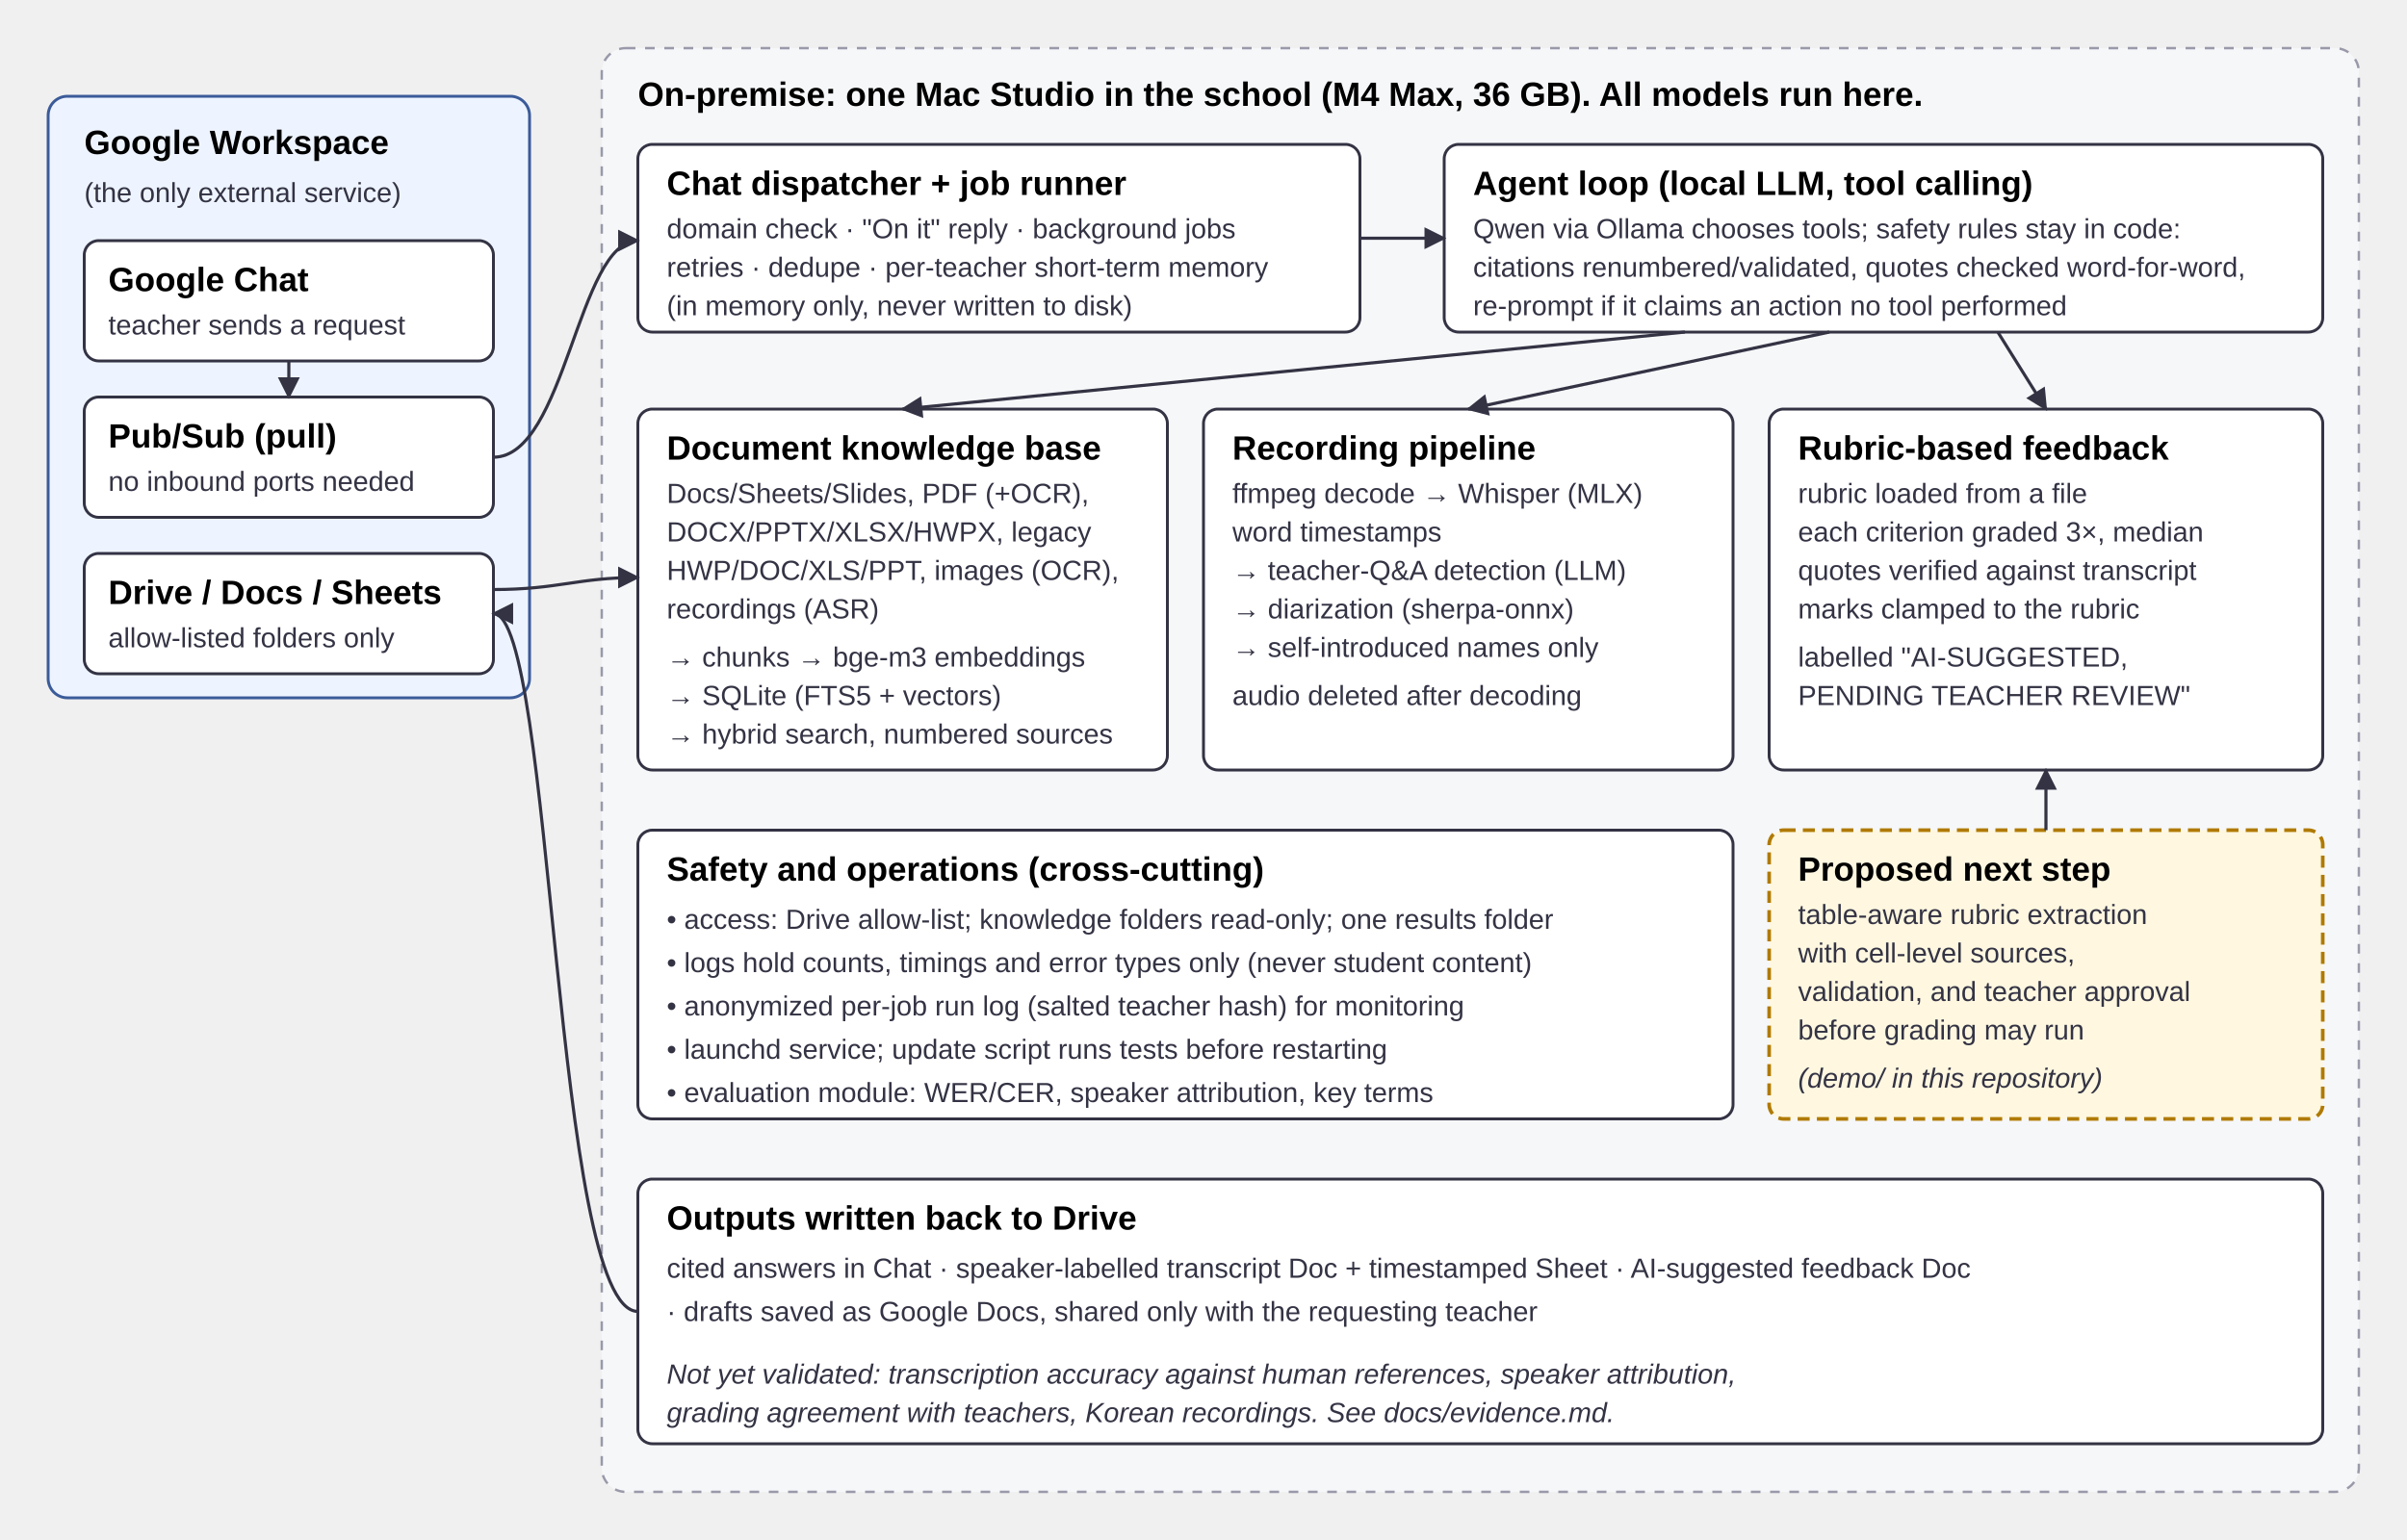
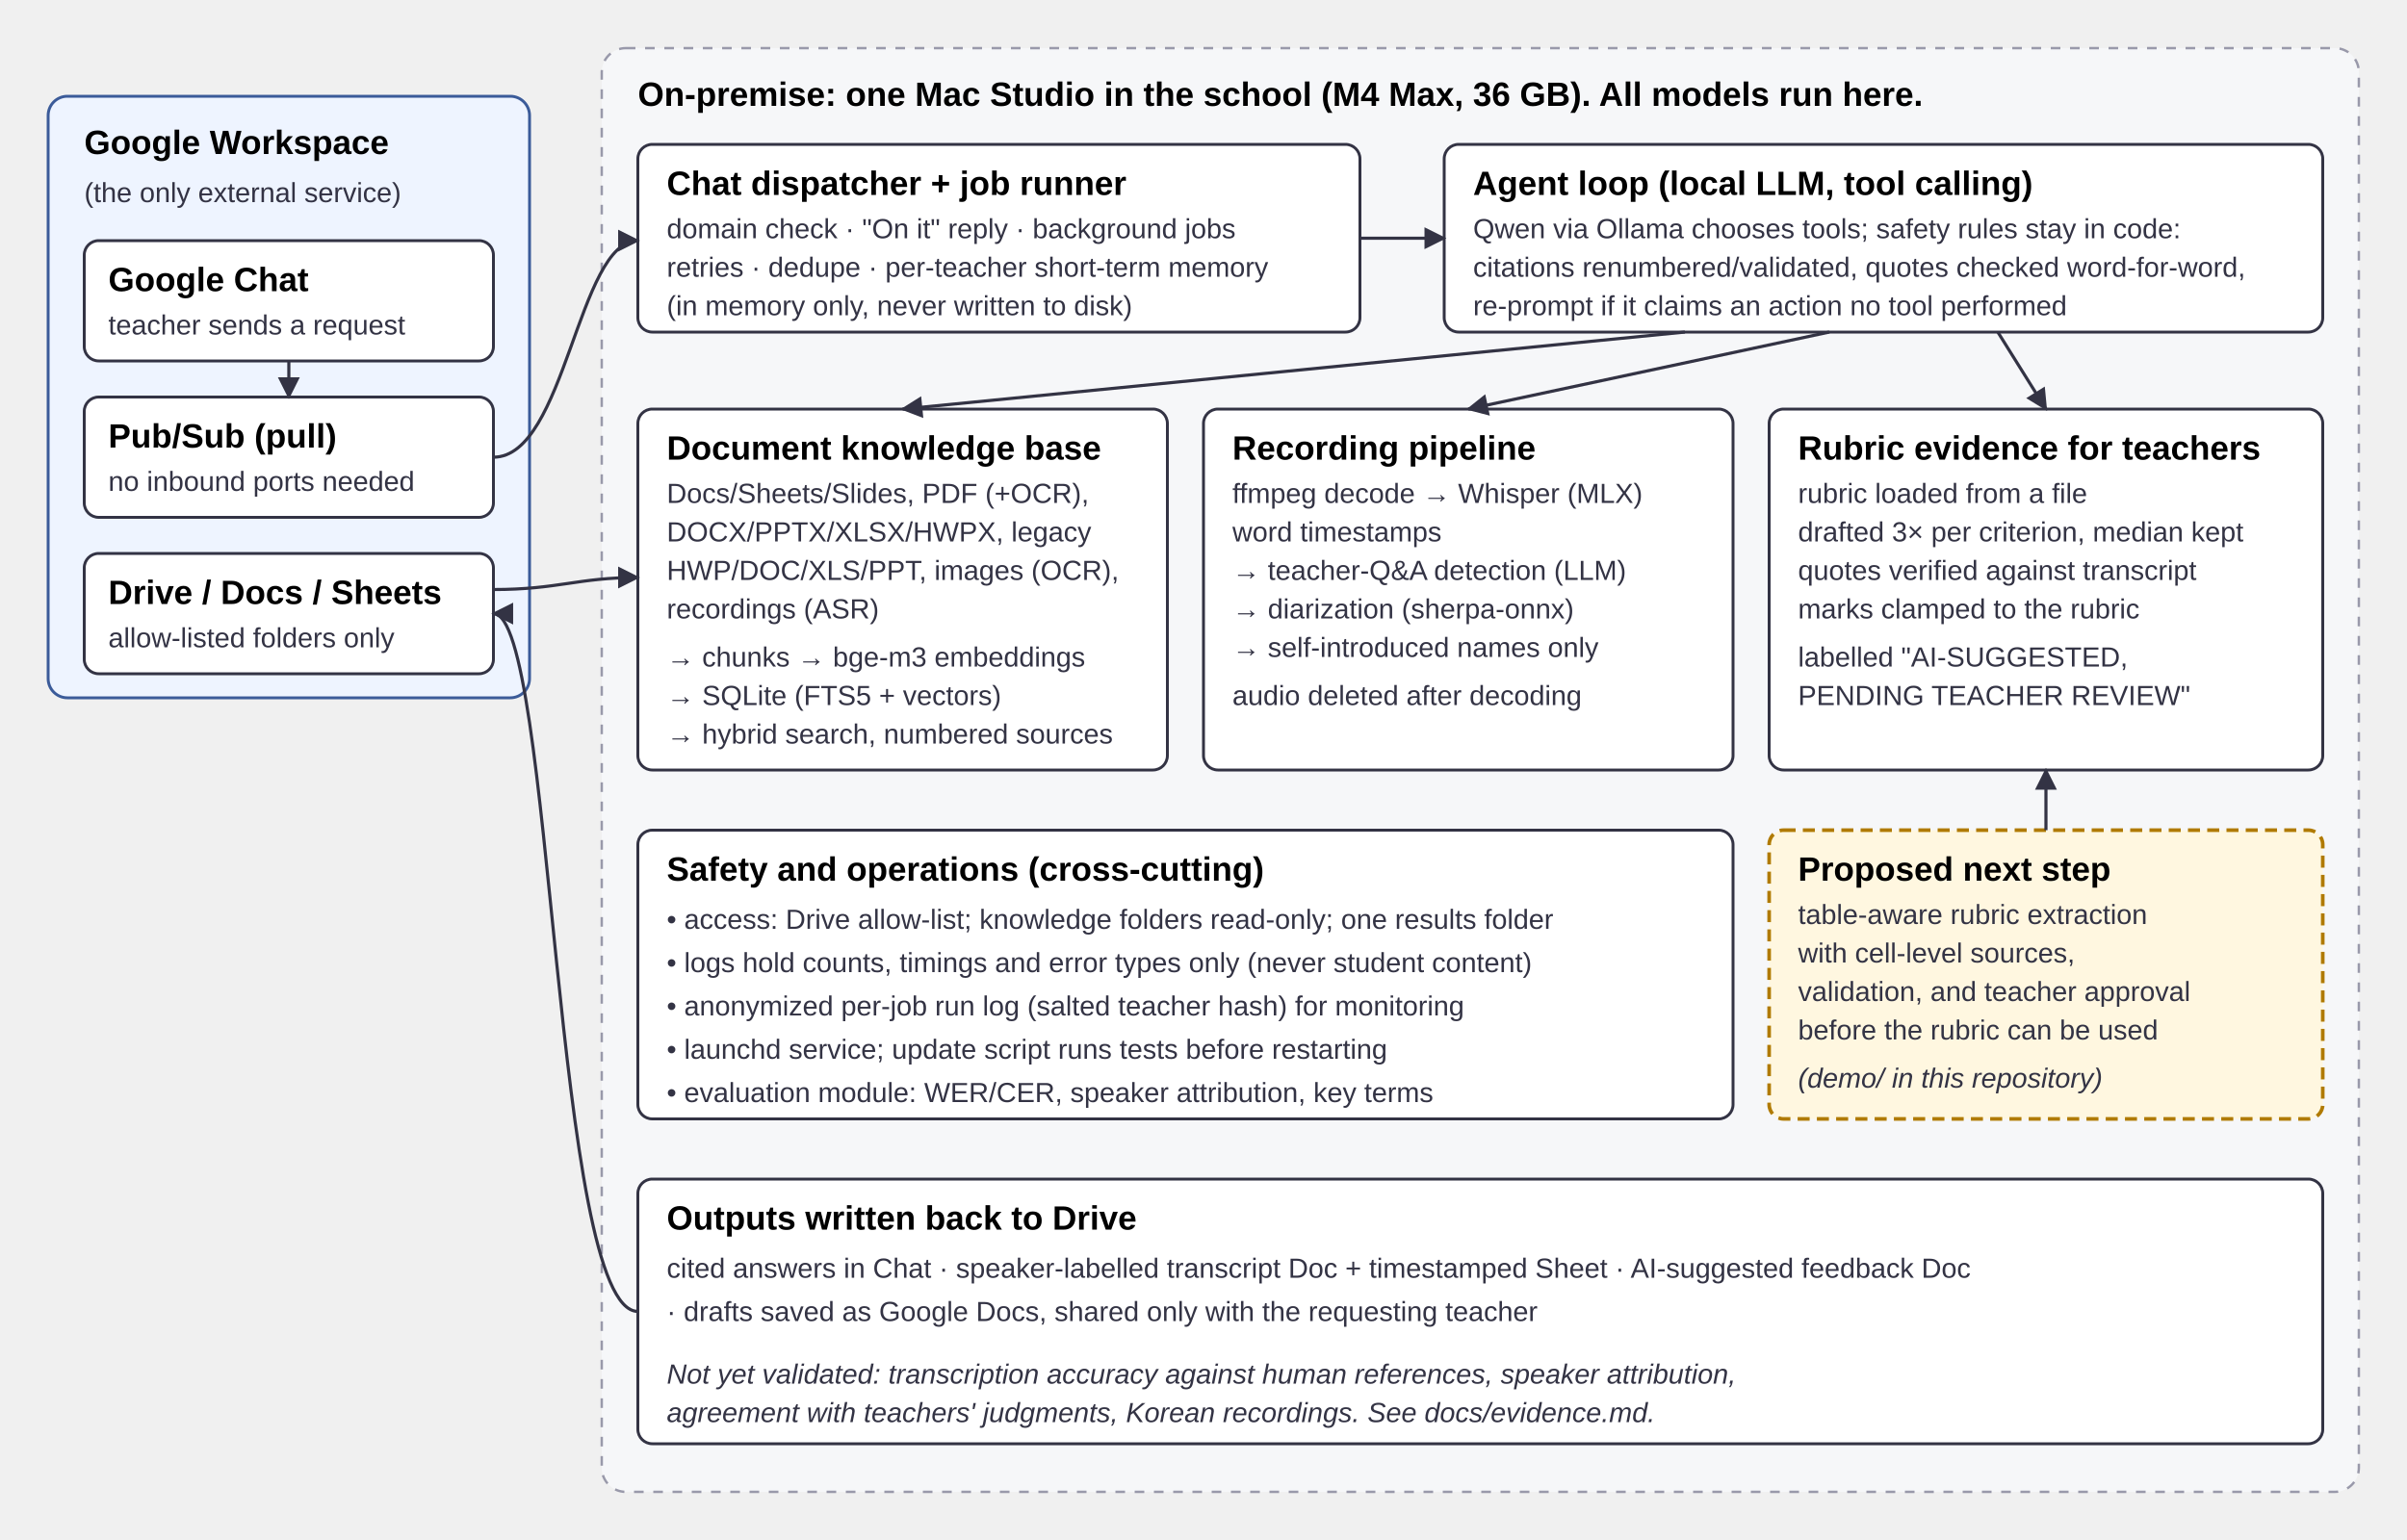
<svg xmlns="http://www.w3.org/2000/svg" viewBox="0 0 1000 640" width="1000" height="640" font-family="Arial, Helvetica, sans-serif" font-size="13">
  <defs>
    <marker id="a" viewBox="0 0 10 10" refX="9" refY="5" markerWidth="7" markerHeight="7" orient="auto-start-reverse">
      <path d="M0,0 L10,5 L0,10 z" fill="#334" />
    </marker>
    <style>
      .box{fill:#fff;stroke:#334;stroke-width:1.2}
      .ext{fill:#eef4ff;stroke:#3b5b99;stroke-width:1.2}
      .new{fill:#fff7e0;stroke:#b07a00;stroke-width:1.5;stroke-dasharray:5 3}
      .zone{fill:#f6f7f9;stroke:#99a;stroke-width:1;stroke-dasharray:4 4}
      .h{font-weight:bold;font-size:14px}
      .s{font-size:11.5px;fill:#334}
      .ln{stroke:#334;stroke-width:1.3;fill:none;marker-end:url(#a)}
    </style>
  </defs>
  <rect class="ext" x="20" y="40" width="200" height="250" rx="8" />
  <text class="h" x="35" y="64">Google Workspace</text>
  <text class="s" x="35" y="84">(the only external service)</text>
  <rect class="box" x="35" y="100" width="170" height="50" rx="6" />
  <text x="45" y="121" class="h">Google Chat</text>
  <text x="45" y="139" class="s">teacher sends a request</text>
  <rect class="box" x="35" y="165" width="170" height="50" rx="6" />
  <text x="45" y="186" class="h">Pub/Sub (pull)</text>
  <text x="45" y="204" class="s">no inbound ports needed</text>
  <rect class="box" x="35" y="230" width="170" height="50" rx="6" />
  <text x="45" y="251" class="h">Drive / Docs / Sheets</text>
  <text x="45" y="269" class="s">allow-listed folders only</text>
  <rect class="zone" x="250" y="20" width="730" height="600" rx="10" />
  <text class="h" x="265" y="44">On-premise: one Mac Studio in the school (M4 Max, 36 GB). All models run here.</text>
  <rect class="box" x="265" y="60" width="300" height="78" rx="6" />
  <text x="277" y="81" class="h">Chat dispatcher + job runner</text>
  <text x="277" y="99" class="s">domain check · "On it" reply · background jobs</text>
  <text x="277" y="115" class="s">retries · dedupe · per-teacher short-term memory</text>
  <text x="277" y="131" class="s">(in memory only, never written to disk)</text>
  <rect class="box" x="600" y="60" width="365" height="78" rx="6" />
  <text x="612" y="81" class="h">Agent loop (local LLM, tool calling)</text>
  <text x="612" y="99" class="s">Qwen via Ollama chooses tools; safety rules stay in code:</text>
  <text x="612" y="115" class="s">citations renumbered/validated, quotes checked word-for-word,</text>
  <text x="612" y="131" class="s">re-prompt if it claims an action no tool performed</text>
  <rect class="box" x="265" y="170" width="220" height="150" rx="6" />
  <text x="277" y="191" class="h">Document knowledge base</text>
  <text x="277" y="209" class="s">Docs/Sheets/Slides, PDF (+OCR),</text>
  <text x="277" y="225" class="s">DOCX/PPTX/XLSX/HWPX, legacy</text>
  <text x="277" y="241" class="s">HWP/DOC/XLS/PPT, images (OCR),</text>
  <text x="277" y="257" class="s">recordings (ASR)</text>
  <text x="277" y="277" class="s">→ chunks → bge-m3 embeddings</text>
  <text x="277" y="293" class="s">→ SQLite (FTS5 + vectors)</text>
  <text x="277" y="309" class="s">→ hybrid search, numbered sources</text>
  <rect class="box" x="500" y="170" width="220" height="150" rx="6" />
  <text x="512" y="191" class="h">Recording pipeline</text>
  <text x="512" y="209" class="s">ffmpeg decode → Whisper (MLX)</text>
  <text x="512" y="225" class="s">word timestamps</text>
  <text x="512" y="241" class="s">→ teacher-Q&amp;A detection (LLM)</text>
  <text x="512" y="257" class="s">→ diarization (sherpa-onnx)</text>
  <text x="512" y="273" class="s">→ self-introduced names only</text>
  <text x="512" y="293" class="s">audio deleted after decoding</text>
  <rect class="box" x="735" y="170" width="230" height="150" rx="6" />
-   <text x="747" y="191" class="h">Rubric-based feedback</text>
+   <text x="747" y="191" class="h">Rubric evidence for teachers</text>
  <text x="747" y="209" class="s">rubric loaded from a file</text>
-   <text x="747" y="225" class="s">each criterion graded 3×, median</text>
+   <text x="747" y="225" class="s">drafted 3× per criterion, median kept</text>
  <text x="747" y="241" class="s">quotes verified against transcript</text>
  <text x="747" y="257" class="s">marks clamped to the rubric</text>
  <text x="747" y="277" class="s">labelled "AI-SUGGESTED,</text>
  <text x="747" y="293" class="s">PENDING TEACHER REVIEW"</text>
  <rect class="new" x="735" y="345" width="230" height="120" rx="6" />
  <text x="747" y="366" class="h">Proposed next step</text>
  <text x="747" y="384" class="s">table-aware rubric extraction</text>
  <text x="747" y="400" class="s">with cell-level sources,</text>
  <text x="747" y="416" class="s">validation, and teacher approval</text>
-   <text x="747" y="432" class="s">before grading may run</text>
+   <text x="747" y="432" class="s">before the rubric can be used</text>
  <text x="747" y="452" class="s" font-style="italic">(demo/ in this repository)</text>
  <rect class="box" x="265" y="345" width="455" height="120" rx="6" />
  <text x="277" y="366" class="h">Safety and operations (cross-cutting)</text>
  <text x="277" y="386" class="s">• access: Drive allow-list; knowledge folders read-only; one results folder</text>
  <text x="277" y="404" class="s">• logs hold counts, timings and error types only (never student content)</text>
  <text x="277" y="422" class="s">• anonymized per-job run log (salted teacher hash) for monitoring</text>
  <text x="277" y="440" class="s">• launchd service; update script runs tests before restarting</text>
  <text x="277" y="458" class="s">• evaluation module: WER/CER, speaker attribution, key terms</text>
  <rect class="box" x="265" y="490" width="700" height="110" rx="6" />
  <text x="277" y="511" class="h">Outputs written back to Drive</text>
  <text x="277" y="531" class="s">cited answers in Chat · speaker-labelled transcript Doc + timestamped Sheet · AI-suggested feedback Doc</text>
  <text x="277" y="549" class="s">· drafts saved as Google Docs, shared only with the requesting teacher</text>
  <text x="277" y="575" class="s" font-style="italic">Not yet validated: transcription accuracy against human references, speaker attribution,</text>
-   <text x="277" y="591" class="s" font-style="italic">grading agreement with teachers, Korean recordings. See docs/evidence.md.</text>
+   <text x="277" y="591" class="s" font-style="italic">agreement with teachers' judgments, Korean recordings. See docs/evidence.md.</text>
  <path class="ln" d="M120 150 L120 165" />
  <path class="ln" d="M205 190 C235 190 240 100 265 100" />
  <path class="ln" d="M565 99 L600 99" />
  <path class="ln" d="M700 138 L375 170" />
  <path class="ln" d="M760 138 L610 170" />
  <path class="ln" d="M830 138 L850 170" />
  <path class="ln" d="M850 345 L850 320" />
  <path class="ln" d="M265 545 C230 545 230 255 205 255" />
  <path class="ln" d="M205 245 C232 245 240 240 265 240" />
</svg>
